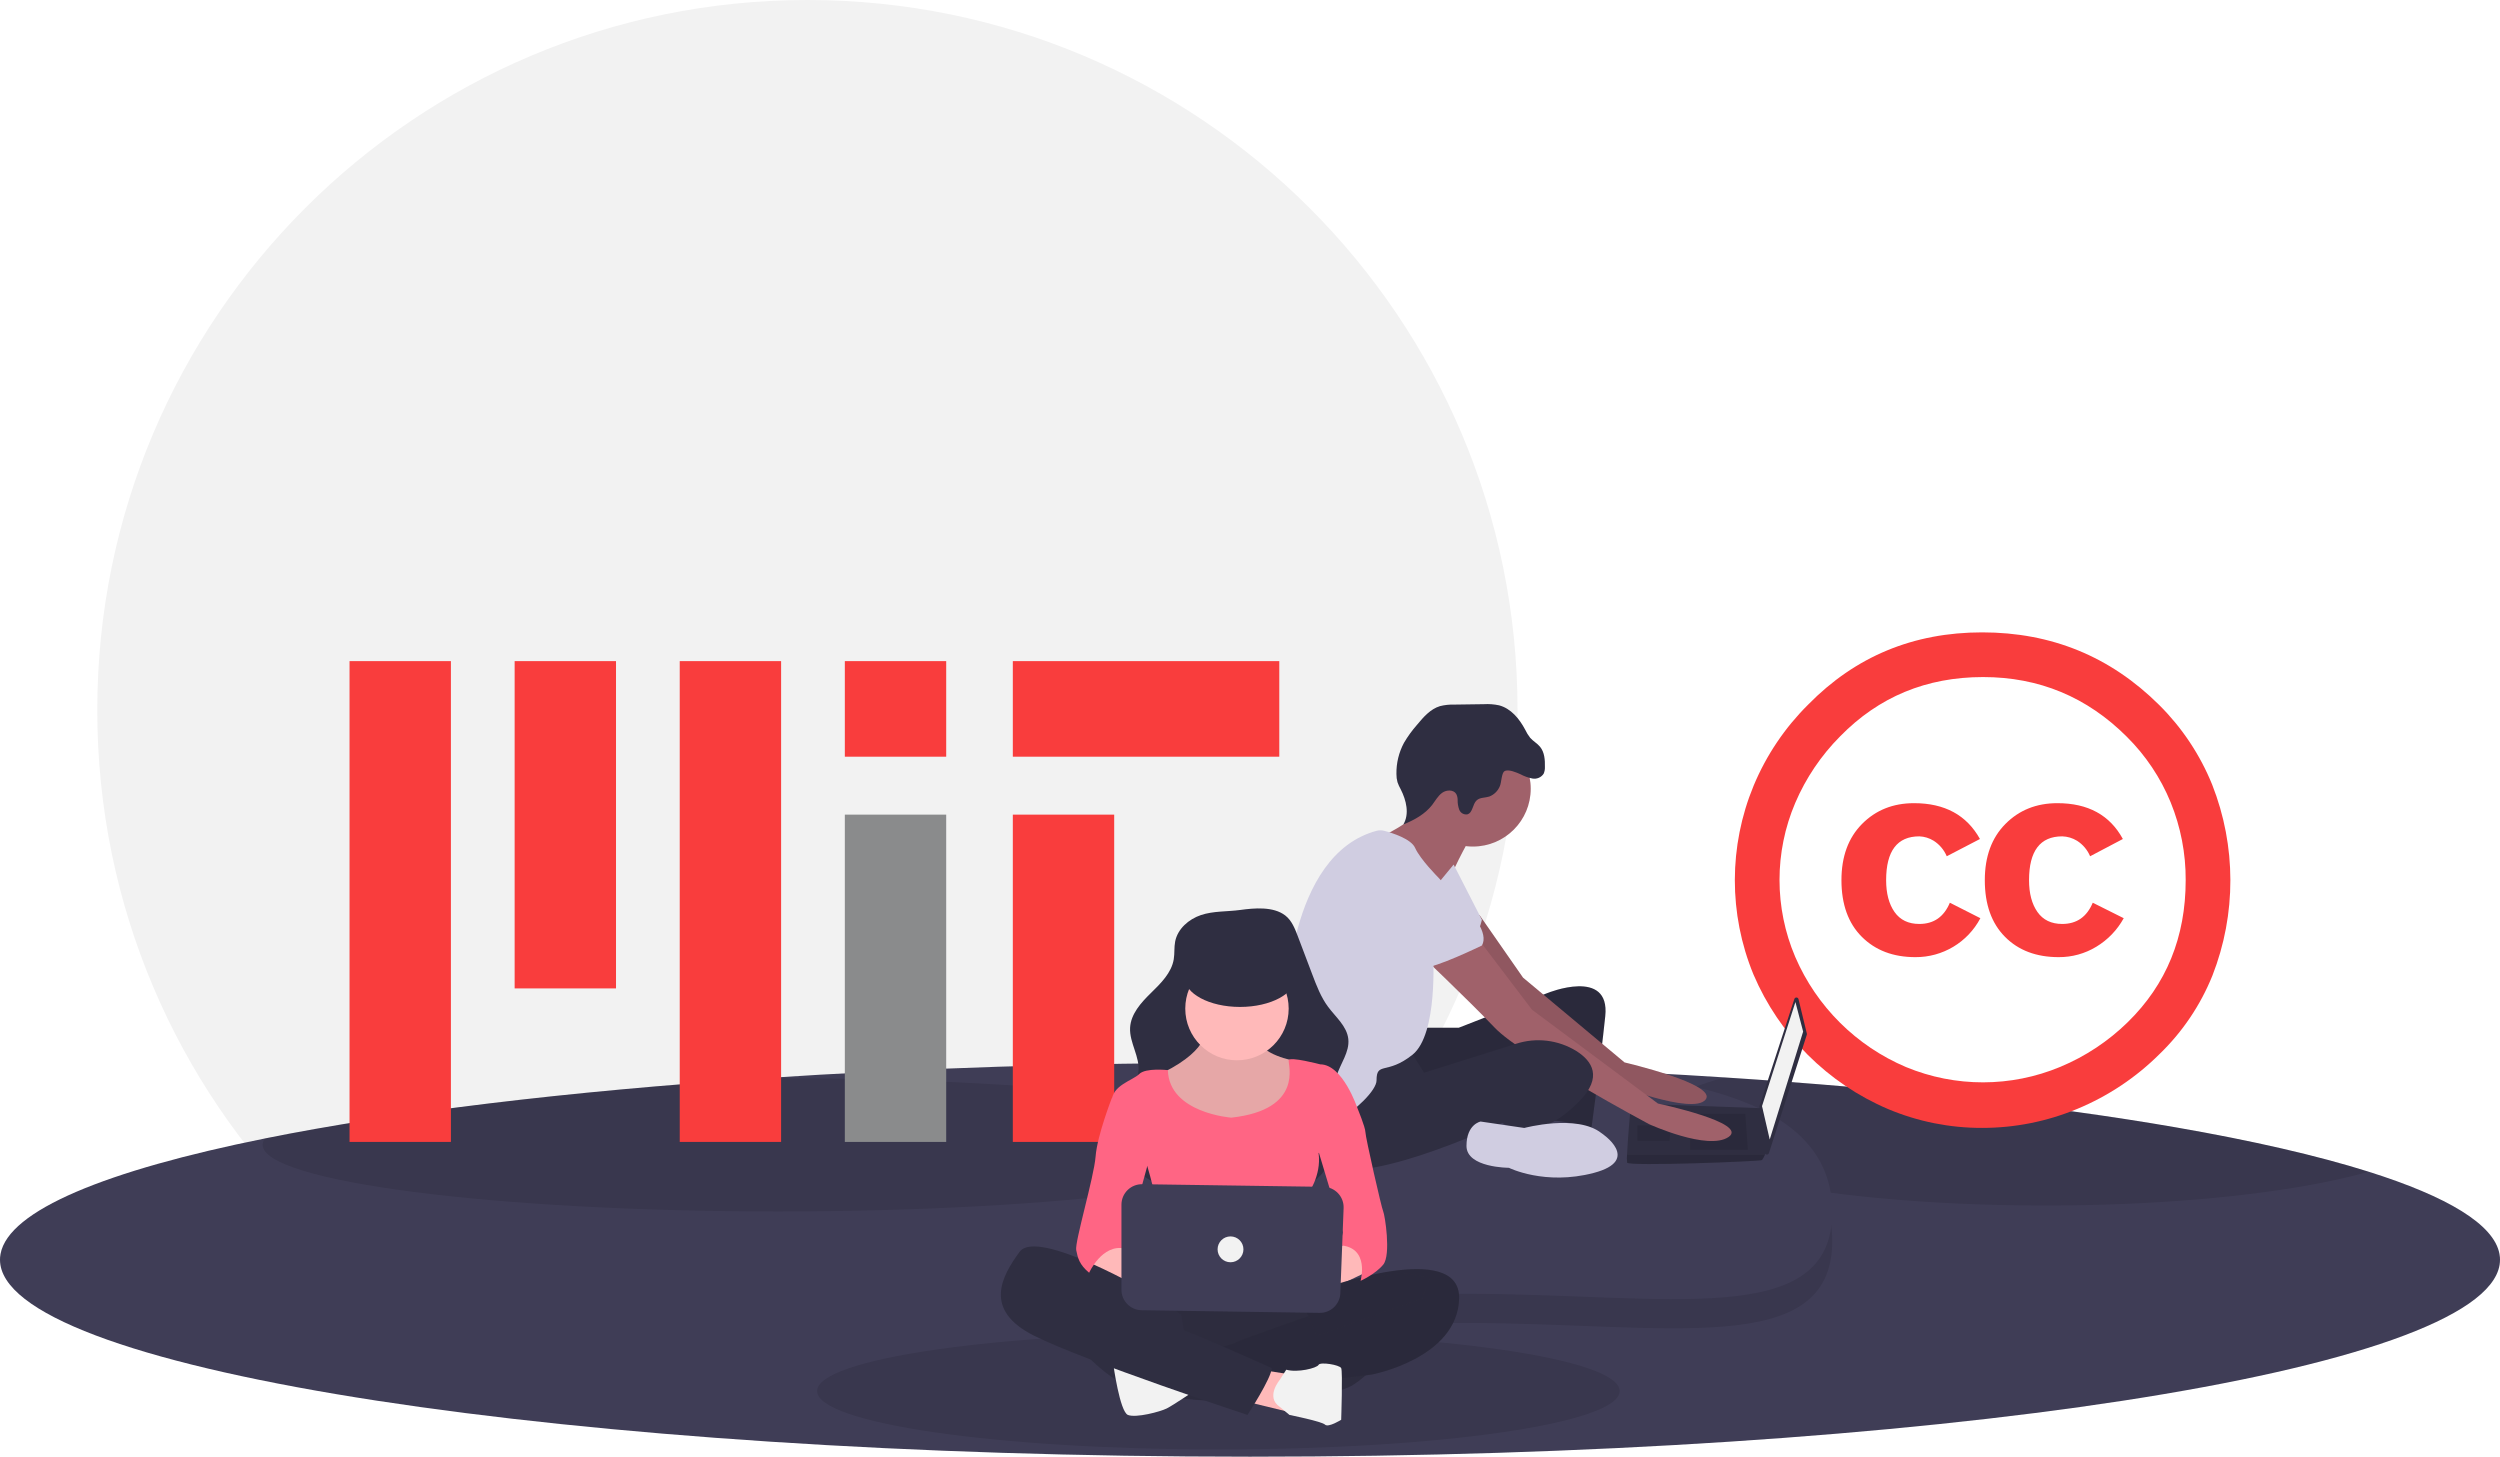
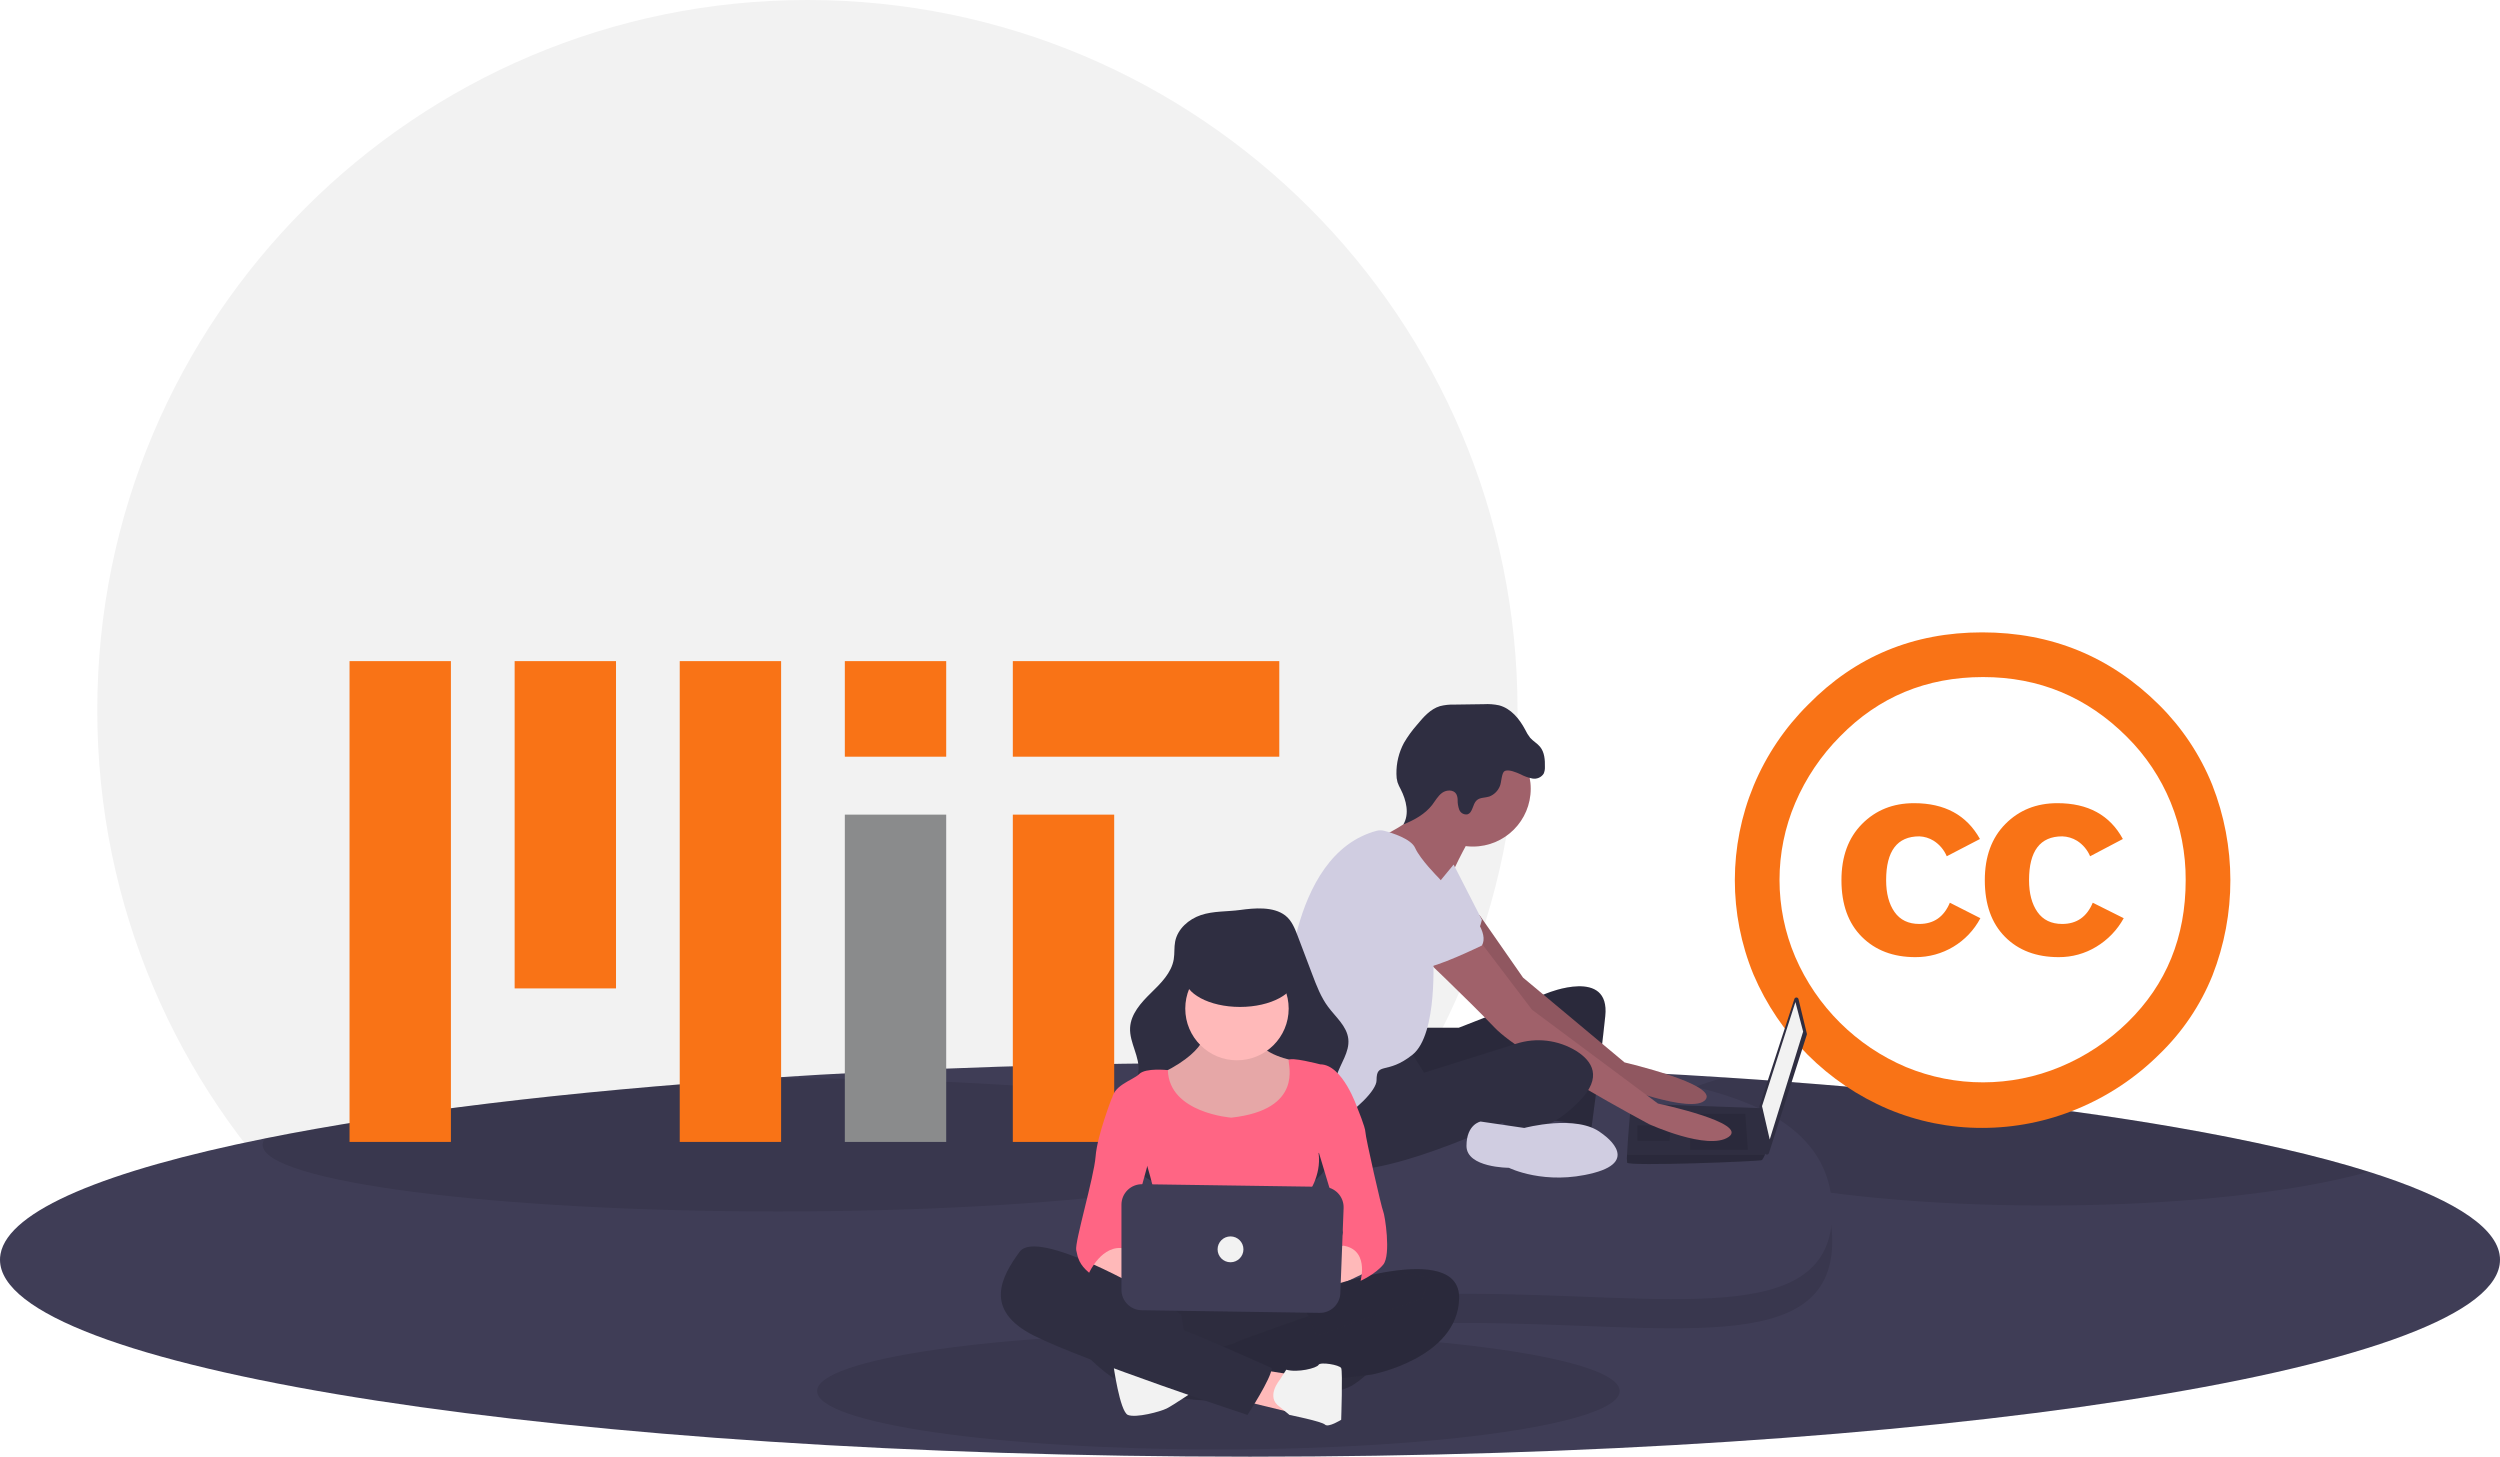
- <svg xmlns="http://www.w3.org/2000/svg" data-name="Layer 1" width="1028" height="598.997" viewBox="0 0 1028 598.997">
-   <circle cx="332.005" cy="292.004" r="292.004" fill="#f2f2f2" />
-   <path d="M1114,668.499a13.69,13.69,0,0,1-.17,2.12c-7.14,43.76-234.46,78.88-513.83,78.88s-506.69-35.12-513.83-78.88a13.675,13.675,0,0,1-.17-2.12c0-.2,0-.41.02-.61,0-.11.01-.21.01-.32a.489.489,0,0,0,.01-.12c.04-.45.1-.88.18-1.32,3.26-17.89,43.35-34.33,108.74-47.5,53.48-10.77,123.89-19.36,204.93-24.76,61.5-4.1,129.12-6.37,200.11-6.37,57.12,0,112.06,1.47,163.38,4.17h.02q16.11.855,31.74,1.87c71.33,4.62,134.63,11.69,185.63,20.54,31.37,5.45,58.1,11.58,79.19,18.22h.01c32.46,10.23,51.6,21.7,53.81,33.83.08.44.14.87.18,1.32a.487.487,0,0,0,.01.12c0,.11.01.21.01.32C1114,668.089,1114,668.299,1114,668.499Z" transform="translate(-86 -150.5013)" fill="#3f3d56" />
-   <ellipse cx="501" cy="571.997" rx="165" ry="24" opacity="0.1" />
-   <path d="M1059.96,632.299c-5.77,1.65-12.27,3.18-19.4,4.58-29.36,5.78-69.42,9.33-113.53,9.33-49.28,0-93.45-4.43-123.38-11.44-24.84-5.82-39.88-13.39-39.88-21.7,0-7.3,11.64-14.06,31.37-19.53,71.33,4.62,134.63,11.69,185.63,20.54C1012.14,619.529,1038.87,625.659,1059.96,632.299Z" transform="translate(-86 -150.5013)" opacity="0.1" />
-   <path d="M618,621.249c0,15.13-94.92,27.4-212,27.4s-212-12.27-212-27.4a4.372,4.372,0,0,1,.96-2.62c53.48-10.77,123.89-19.36,204.93-24.76q3.045-.015,6.11-.01C523.08,593.859,618,606.119,618,621.249Z" transform="translate(-86 -150.5013)" opacity="0.1" />
-   <rect x="416.472" y="334.975" width="41.685" height="134.584" fill="#f93d3d" />
-   <rect x="279.506" y="271.851" width="41.685" height="197.708" fill="#f93d3d" />
-   <rect x="143.73" y="271.851" width="41.685" height="197.708" fill="#f93d3d" />
-   <rect x="211.618" y="271.851" width="41.685" height="134.584" fill="#f93d3d" />
-   <rect x="347.393" y="271.851" width="41.685" height="39.303" fill="#f93d3d" />
-   <rect x="347.393" y="334.975" width="41.685" height="134.584" fill="#8a8b8c" />
-   <rect x="416.472" y="271.851" width="109.573" height="39.303" fill="#f93d3d" />
-   <path d="M901.062,410.53q42.748,0,72.774,29.839A97.983,97.983,0,0,1,995.668,473.208a107.346,107.346,0,0,1,.096,78.409,93.533,93.533,0,0,1-21.739,32.294,104.704,104.704,0,0,1-33.841,22.561,101.425,101.425,0,0,1-39.114,7.823,99.015,99.015,0,0,1-38.662-7.734A104.845,104.845,0,0,1,807.007,551.165a101.764,101.764,0,0,1,.089-77.594A102.307,102.307,0,0,1,829.565,440.185Q858.674,410.537,901.062,410.53Zm.369,18.377q-34.93,0-58.768,24.379A87.595,87.595,0,0,0,824.197,480.668a80.789,80.789,0,0,0,0,63.311,86.249,86.249,0,0,0,45.577,45.31,82.687,82.687,0,0,0,63.41-.089,87.995,87.995,0,0,0,27.741-18.374q23.831-23.287,23.828-58.405a83.659,83.659,0,0,0-6.186-32.02,81.465,81.465,0,0,0-18.002-26.929Q935.989,428.909,901.431,428.908Zm-1.277,66.591-13.649,7.097a14.006,14.006,0,0,0-5.365-6.368,12.087,12.087,0,0,0-5.916-1.818q-13.64,0-13.646,18.011,0,8.186,3.454,13.095,3.458,4.914,10.192,4.916,8.916,0,12.557-8.733l12.551,6.368a29.99,29.99,0,0,1-26.745,16.012q-13.644,0-22.016-8.37-8.367-8.367-8.367-23.284,0-14.557,8.46-23.105,8.458-8.549,21.38-8.552Q891.97,480.757,900.155,495.498Zm58.765,0-13.465,7.097a13.992,13.992,0,0,0-5.368-6.368,12.373,12.373,0,0,0-6.094-1.818q-13.644,0-13.649,18.011,0,8.186,3.458,13.095,3.453,4.914,10.192,4.916,8.907,0,12.548-8.733l12.735,6.368a31.277,31.277,0,0,1-11.274,11.736,29.398,29.398,0,0,1-15.464,4.276q-13.831,0-22.099-8.37-8.291-8.367-8.284-23.284,0-14.557,8.463-23.105,8.453-8.549,21.373-8.552Q950.912,480.757,958.919,495.498Z" transform="translate(-86 -150.5013)" fill="#f93d3d" />
-   <path d="M839.417,660.837c0,48.737-67.934,33.663-151.113,33.663s-150.104,15.075-150.104-33.663,67.925-59.337,151.104-59.337S839.417,612.099,839.417,660.837Z" transform="translate(-86 -150.5013)" opacity="0.1" />
-   <path d="M839.417,648.837c0,48.737-67.934,33.663-151.113,33.663s-150.104,15.075-150.104-33.663,67.925-59.337,151.104-59.337S839.417,600.099,839.417,648.837Z" transform="translate(-86 -150.5013)" fill="#3f3d56" />
-   <path d="M825.542,561.343l3.434,14.164a.885.885,0,0,1-.017.478l-15.575,48.673a.885.885,0,0,1-1.722-.17l-2.155-18.961a.885.885,0,0,1,.038-.374l14.297-43.876A.885.885,0,0,1,825.542,561.343Z" transform="translate(-86 -150.5013)" fill="#2f2e41" />
-   <polygon points="738.278 412.038 741.449 424.19 727.711 468.572 724.541 454.835 738.278 412.038" fill="#f2f2f2" />
-   <path d="M755.064,628.584c.528,1.585,54.949-.528,55.477-1.057a11.469,11.469,0,0,0,1.162-2.113c.497-1.057.951-2.113.951-2.113l-2.113-17.108L756.649,604.279s-1.347,14.498-1.622,21.134A15.853,15.853,0,0,0,755.064,628.584Z" transform="translate(-86 -150.5013)" fill="#2f2e41" />
-   <polygon points="717.673 458.005 718.729 472.799 694.953 472.799 694.953 458.005 717.673 458.005" opacity="0.1" />
-   <polygon points="687.028 462.76 687.17 462.732 686.5 469.1 673.291 469.1 673.291 462.76 687.028 462.76" opacity="0.1" />
-   <path d="M755.064,628.584c.528,1.585,54.949-.528,55.477-1.057a11.469,11.469,0,0,0,1.162-2.113H755.027A15.853,15.853,0,0,0,755.064,628.584Z" transform="translate(-86 -150.5013)" opacity="0.1" />
-   <path d="M671.055,573.106h14.794l36.457-14.266s25.889-10.567,23.776,9.51S740.27,615.375,740.27,615.375s-11.624-5.284-17.964-3.698-2.113-32.23-2.113-32.23-51.779,24.833-56.534,21.663-5.812-25.361-5.812-25.361Z" transform="translate(-86 -150.5013)" fill="#2f2e41" />
-   <path d="M671.055,573.106h14.794l36.457-14.266s25.889-10.567,23.776,9.51S740.27,615.375,740.27,615.375s-11.624-5.284-17.964-3.698-2.113-32.23-2.113-32.23-51.779,24.833-56.534,21.663-5.812-25.361-5.812-25.361Z" transform="translate(-86 -150.5013)" opacity="0.1" />
-   <path d="M694.363,526.777l17.904,25.723,41.74,34.871s38.57,8.982,33.286,15.322-37.513-6.34-37.513-6.34S701.7,561.483,700.115,558.841s-19.021-27.474-19.021-27.474Z" transform="translate(-86 -150.5013)" fill="#a0616a" />
-   <path d="M694.363,526.777l17.904,25.723,41.74,34.871s38.57,8.982,33.286,15.322-37.513-6.34-37.513-6.34S701.7,561.483,700.115,558.841s-19.021-27.474-19.021-27.474Z" transform="translate(-86 -150.5013)" opacity="0.1" />
-   <circle cx="605.661" cy="324.331" r="23.776" fill="#a0616a" />
-   <path d="M690.076,495.967s-7.925,13.737-9.51,21.134-23.776-14.794-23.776-14.794l-2.906-7.661s20.87-9.775,19.285-17.7S690.076,495.967,690.076,495.967Z" transform="translate(-86 -150.5013)" fill="#a0616a" />
-   <path d="M683.736,506.005l11.624,22.719s-2.642,11.095-6.869,12.152-22.191-13.737-22.191-13.737Z" transform="translate(-86 -150.5013)" fill="#d0cde1" />
-   <path d="M694.303,537.178l21.663,28.531,51.779,38.57s37.513,7.925,29.06,13.737-32.758-5.284-32.758-5.284-52.307-28.003-63.403-39.627-31.701-31.173-31.701-31.173Z" transform="translate(-86 -150.5013)" fill="#a0616a" />
-   <path d="M665.244,581.56l6.34,10.039,37.839-11.905a29.751,29.751,0,0,1,24.771,2.989c6.604,4.161,10.831,10.765,1.321,20.54-19.021,19.549-31.701,8.982-31.701,8.982s-63.931,30.116-74.498,15.322-11.095-22.191-11.095-22.191S658.903,579.975,665.244,581.56Z" transform="translate(-86 -150.5013)" fill="#2f2e41" />
-   <path d="M744.497,616.432s16.907,11.095-3.17,16.379-34.871-2.113-34.871-2.113-17.436,0-17.436-8.982,5.812-10.039,5.812-10.039l17.964,2.642S734.458,608.506,744.497,616.432Z" transform="translate(-86 -150.5013)" fill="#d0cde1" />
-   <path d="M711.166,468.851a17.728,17.728,0,0,0,4.982,1.785,4.548,4.548,0,0,0,4.595-1.969,6.181,6.181,0,0,0,.522-2.795c.064-2.901-.146-6.038-1.985-8.283-1.17-1.429-2.878-2.33-4.089-3.724a17.598,17.598,0,0,1-2.067-3.378c-2.356-4.424-5.843-8.676-10.69-9.951a23.183,23.183,0,0,0-6.24-.477l-12.206.172a21.251,21.251,0,0,0-5.872.632c-3.929,1.188-6.789,4.492-9.409,7.651a47.851,47.851,0,0,0-5.396,7.448,26.133,26.133,0,0,0-3.098,12.804,11.98,11.98,0,0,0,.439,3.388,18.801,18.801,0,0,0,1.332,2.925c2.289,4.496,3.648,10.112,1.07,14.449,4.478-1.829,8.909-4.228,11.863-8.058,1.321-1.714,2.358-3.72,4.119-4.977s4.631-1.367,5.761.479a5.163,5.163,0,0,1,.583,2.418,11.084,11.084,0,0,0,.668,4.081,3.058,3.058,0,0,0,3.322,1.896c2.3-.648,2.08-4.179,3.852-5.782,1.346-1.218,3.422-.985,5.15-1.538a7.643,7.643,0,0,0,4.387-4.321c.655-1.468.645-5.31,1.884-6.105C706.194,466.625,709.726,468.21,711.166,468.851Z" transform="translate(-86 -150.5013)" fill="#2f2e41" />
-   <path d="M651.996,492.139a6.271,6.271,0,0,1,3.264.008c3.392.911,10.995,3.321,12.625,6.989,2.113,4.755,9.51,12.152,9.51,12.152s10.039,10.039,7.925,16.907-10.039,14.794-10.039,14.794,2.113,32.758-8.454,41.212-14.794,2.642-14.794,10.567-32.758,32.758-39.098,17.436c0,0,3.17-28.531,2.113-38.57C614.008,563.741,615.533,502.011,651.996,492.139Z" transform="translate(-86 -150.5013)" fill="#d0cde1" />
-   <path d="M668.942,505.477s32.23,23.776,26.418,33.815c0,0-19.549,9.51-23.776,8.982s-20.606-19.021-24.833-20.606S640.411,497.552,668.942,505.477Z" transform="translate(-86 -150.5013)" fill="#d0cde1" />
-   <path d="M579.811,526.783c-5.013,1.693-9.554,5.652-10.58,10.843-.476,2.406-.184,4.907-.585,7.327-.929,5.612-5.334,9.897-9.396,13.878s-8.258,8.606-8.555,14.286c-.325,6.22,4.186,12.047,3.406,18.226-.907,7.179-8.489,11.831-10.364,18.82-1.252,4.667.282,9.694,2.805,13.815,4.809,7.852,13.028,13.183,21.781,16.041s18.075,3.459,27.282,3.556c11.211.117,23.383-.845,31.806-8.244a25.48,25.48,0,0,0,8.459-16.588c.8-8.571-2.777-17.426-.31-25.673,1.553-5.19,5.447-9.93,4.866-15.316-.568-5.266-5.168-8.999-8.323-13.253-2.946-3.972-4.734-8.663-6.486-13.288l-5.995-15.824c-1.178-3.111-2.473-6.382-5.099-8.424-4.917-3.822-12.822-3.071-18.572-2.283C590.619,525.412,584.94,525.051,579.811,526.783Z" transform="translate(-86 -150.5013)" fill="#2f2e41" />
-   <path d="M581.688,572.877s2.657,8.637-17.274,18.602,1.993,20.595,1.993,20.595l23.253,5.315s23.917-3.322,26.575-7.308,7.308-17.274,5.979-19.267a31.061,31.061,0,0,0-3.322-3.986s-15.945-2.657-15.281-9.966S581.688,572.877,581.688,572.877Z" transform="translate(-86 -150.5013)" fill="#ffb9b9" />
-   <path d="M581.688,572.877s2.657,8.637-17.274,18.602,1.993,20.595,1.993,20.595l23.253,5.315s23.917-3.322,26.575-7.308,7.308-17.274,5.979-19.267a31.061,31.061,0,0,0-3.322-3.986s-15.945-2.657-15.281-9.966S581.688,572.877,581.688,572.877Z" transform="translate(-86 -150.5013)" opacity="0.1" />
-   <circle cx="508.643" cy="414.736" r="21.26" fill="#ffb9b9" />
-   <path d="M592.318,610.082s-25.604-1.872-26.089-19.539c0,0-9.122-1.057-11.78,1.601s-11.294,4.651-11.294,11.294,14.616,26.575,14.616,26.575,7.972,26.575,4.651,31.225-3.986,16.609-3.986,16.609,33.218-2.657,38.533,0,26.575,2.657,27.904,0-1.329-35.876-1.329-35.876,5.979-7.972,4.651-17.274L644.139,606.096s-5.979-17.938-15.281-17.938c0,0-12.623-3.322-12.955-1.661S622.215,606.76,592.318,610.082Z" transform="translate(-86 -150.5013)" fill="#ff6584" />
-   <path d="M532.525,668.547s5.979,9.301,21.26,11.294,17.938-3.322,16.609-4.651-17.274-7.308-17.274-7.308l-9.301-7.308Z" transform="translate(-86 -150.5013)" fill="#ffb9b9" />
-   <path d="M641.481,660.574l-17.274,9.966s-22.589-1.329-13.952,5.315,24.582,3.986,24.582,3.986l15.281-7.308Z" transform="translate(-86 -150.5013)" fill="#ffb9b9" />
-   <path d="M555.113,677.848s-15.945,39.198,3.322,45.177,72.416,4.651,84.375-3.322,15.281-18.602,13.287-21.924-15.281-12.623-24.582-13.287S555.113,677.848,555.113,677.848Z" transform="translate(-86 -150.5013)" fill="#2f2e41" />
-   <path d="M555.113,677.848s-15.945,39.198,3.322,45.177,72.416,4.651,84.375-3.322,15.281-18.602,13.287-21.924-15.281-12.623-24.582-13.287S555.113,677.848,555.113,677.848Z" transform="translate(-86 -150.5013)" opacity="0.05" />
-   <path d="M630.378,680.283s56.281-20.373,55.617,4.208-35.876,31.225-35.876,31.225l-10.63,1.329-58.465,1.993s1.993-10.63-2.657-11.959c0,0,15.281-3.986,15.945-4.651s38.533-13.952,41.191-14.616,10.63-5.979,16.609-5.315c0,0,6.644-5.315,13.952-3.986l-20.595,1.329Z" transform="translate(-86 -150.5013)" fill="#2f2e41" />
-   <path d="M630.378,680.283s56.281-20.373,55.617,4.208-35.876,31.225-35.876,31.225l-10.63,1.329-58.465,1.993s1.993-10.63-2.657-11.959c0,0,15.281-3.986,15.945-4.651s38.533-13.952,41.191-14.616,10.63-5.979,16.609-5.315c0,0,6.644-5.315,13.952-3.986l-20.595,1.329Z" transform="translate(-86 -150.5013)" opacity="0.1" />
-   <polygon points="534.434 533.081 541.53 549.271 584.714 533.99 588.036 525.354 576.741 523.36 554.035 527.347 544.187 530.004 534.434 533.081" fill="#2f2e41" />
-   <polygon points="534.434 533.081 541.53 549.271 584.714 533.99 588.036 525.354 576.741 523.36 554.035 527.347 544.187 530.004 534.434 533.081" opacity="0.1" />
-   <path d="M528.538,703.094s12.623,15.945,27.239,19.931,22.589-1.329,22.589-1.329L573.716,703.094l-1.993-11.959L563.086,685.156l-17.274-7.972-20.595-6.644s-8.637-1.329-8.637,0,7.972,21.26,7.972,21.26Z" transform="translate(-86 -150.5013)" fill="#2f2e41" />
-   <path d="M543.819,711.731s2.657,19.267,5.979,20.595,13.287-1.329,15.945-2.657,11.691-7.459,11.691-7.459S545.812,710.402,543.819,711.731Z" transform="translate(-86 -150.5013)" fill="#f2f2f2" />
-   <polygon points="518.277 563.223 530.9 565.216 529.571 580.496 511.964 576.22 518.277 563.223" fill="#ffb9b9" />
-   <path d="M612.186,717.977s-5.916,7.042.063,11.028l3.986,3.322s13.287,2.657,14.616,3.986,6.644-1.993,6.644-1.993.664-19.931,0-21.26-8.637-2.657-9.301-1.329-8.637,3.322-13.287,1.993Z" transform="translate(-86 -150.5013)" fill="#f2f2f2" />
-   <path d="M559.099,682.499s-46.506-27.239-53.814-17.274-15.281,23.917,5.979,34.547,87.697,32.554,87.697,32.554,9.966-15.281,9.966-19.267c0,0-35.212-15.945-41.191-17.274s-29.897-16.609-33.219-17.938-7.972-5.315-7.972-5.315Z" transform="translate(-86 -150.5013)" fill="#2f2e41" />
-   <path d="M545.812,600.117l-2.657,1.993s-5.979,15.281-6.644,23.917-8.637,35.212-7.972,38.533,1.329,5.979,5.315,9.301c0,0,5.315-11.959,14.616-9.966l11.294-41.191Z" transform="translate(-86 -150.5013)" fill="#ff6584" />
-   <path d="M638.824,600.117l5.315,5.979s3.322,7.972,3.322,9.966,6.644,31.225,7.308,32.554,3.322,17.938,0,21.924-9.301,6.644-9.301,6.644,3.986-13.952-8.637-14.616l1.329-5.315-11.959-39.862Z" transform="translate(-86 -150.5013)" fill="#ff6584" />
-   <path d="M547.141,645.858v34.995a8.413,8.413,0,0,0,8.289,8.413l73.185,1.084a8.413,8.413,0,0,0,8.532-8.089l1.346-34.999a8.413,8.413,0,0,0-8.285-8.736l-74.531-1.08A8.413,8.413,0,0,0,547.141,645.858Z" transform="translate(-86 -150.5013)" fill="#3f3d56" />
-   <ellipse cx="509.89" cy="401.732" rx="22.884" ry="12.322" fill="#2f2e41" />
-   <circle cx="505.986" cy="513.727" r="5.315" fill="#f2f2f2" />
+ <svg xmlns="http://www.w3.org/2000/svg" data-name="Layer 1" width="1028" height="598.997" viewBox="0 0 1028 598.997" version="1.1" id="svg43">
+   <defs id="defs43" />
+   <circle cx="332.005" cy="292.004" r="292.004" fill="#f2f2f2" id="circle1" />
+   <path d="M1114,668.499a13.69,13.69,0,0,1-.17,2.12c-7.14,43.76-234.46,78.88-513.83,78.88s-506.69-35.12-513.83-78.88a13.675,13.675,0,0,1-.17-2.12c0-.2,0-.41.02-.61,0-.11.01-.21.01-.32a.489.489,0,0,0,.01-.12c.04-.45.1-.88.18-1.32,3.26-17.89,43.35-34.33,108.74-47.5,53.48-10.77,123.89-19.36,204.93-24.76,61.5-4.1,129.12-6.37,200.11-6.37,57.12,0,112.06,1.47,163.38,4.17h.02q16.11.855,31.74,1.87c71.33,4.62,134.63,11.69,185.63,20.54,31.37,5.45,58.1,11.58,79.19,18.22h.01c32.46,10.23,51.6,21.7,53.81,33.83.08.44.14.87.18,1.32a.487.487,0,0,0,.01.12c0,.11.01.21.01.32C1114,668.089,1114,668.299,1114,668.499Z" transform="translate(-86 -150.5013)" fill="#3f3d56" id="path1" />
+   <ellipse cx="501" cy="571.997" rx="165" ry="24" opacity="0.1" id="ellipse1" />
+   <path d="M1059.96,632.299c-5.77,1.65-12.27,3.18-19.4,4.58-29.36,5.78-69.42,9.33-113.53,9.33-49.28,0-93.45-4.43-123.38-11.44-24.84-5.82-39.88-13.39-39.88-21.7,0-7.3,11.64-14.06,31.37-19.53,71.33,4.62,134.63,11.69,185.63,20.54C1012.14,619.529,1038.87,625.659,1059.96,632.299Z" transform="translate(-86 -150.5013)" opacity="0.1" id="path2" />
+   <path d="M618,621.249c0,15.13-94.92,27.4-212,27.4s-212-12.27-212-27.4a4.372,4.372,0,0,1,.96-2.62c53.48-10.77,123.89-19.36,204.93-24.76q3.045-.015,6.11-.01C523.08,593.859,618,606.119,618,621.249Z" transform="translate(-86 -150.5013)" opacity="0.1" id="path3" />
+   <rect x="416.472" y="334.975" width="41.685" height="134.584" fill="#f93d3d" id="rect3" style="fill:#f97316;fill-opacity:1" />
+   <rect x="279.506" y="271.851" width="41.685" height="197.708" fill="#f93d3d" id="rect4" style="fill:#f97316;fill-opacity:1" />
+   <rect x="143.73" y="271.851" width="41.685" height="197.708" fill="#f93d3d" id="rect5" style="fill:#f97316;fill-opacity:1" />
+   <rect x="211.618" y="271.851" width="41.685" height="134.584" fill="#f93d3d" id="rect6" style="fill:#f97316;fill-opacity:1" />
+   <rect x="347.393" y="271.851" width="41.685" height="39.303" fill="#f93d3d" id="rect7" style="fill:#f97316;fill-opacity:1" />
+   <rect x="347.393" y="334.975" width="41.685" height="134.584" fill="#8a8b8c" id="rect8" />
+   <rect x="416.472" y="271.851" width="109.573" height="39.303" fill="#f93d3d" id="rect9" style="fill:#f97316;fill-opacity:1" />
+   <path d="M901.062,410.53q42.748,0,72.774,29.839A97.983,97.983,0,0,1,995.668,473.208a107.346,107.346,0,0,1,.096,78.409,93.533,93.533,0,0,1-21.739,32.294,104.704,104.704,0,0,1-33.841,22.561,101.425,101.425,0,0,1-39.114,7.823,99.015,99.015,0,0,1-38.662-7.734A104.845,104.845,0,0,1,807.007,551.165a101.764,101.764,0,0,1,.089-77.594A102.307,102.307,0,0,1,829.565,440.185Q858.674,410.537,901.062,410.53Zm.369,18.377q-34.93,0-58.768,24.379A87.595,87.595,0,0,0,824.197,480.668a80.789,80.789,0,0,0,0,63.311,86.249,86.249,0,0,0,45.577,45.31,82.687,82.687,0,0,0,63.41-.089,87.995,87.995,0,0,0,27.741-18.374q23.831-23.287,23.828-58.405a83.659,83.659,0,0,0-6.186-32.02,81.465,81.465,0,0,0-18.002-26.929Q935.989,428.909,901.431,428.908Zm-1.277,66.591-13.649,7.097a14.006,14.006,0,0,0-5.365-6.368,12.087,12.087,0,0,0-5.916-1.818q-13.64,0-13.646,18.011,0,8.186,3.454,13.095,3.458,4.914,10.192,4.916,8.916,0,12.557-8.733l12.551,6.368a29.99,29.99,0,0,1-26.745,16.012q-13.644,0-22.016-8.37-8.367-8.367-8.367-23.284,0-14.557,8.46-23.105,8.458-8.549,21.38-8.552Q891.97,480.757,900.155,495.498Zm58.765,0-13.465,7.097a13.992,13.992,0,0,0-5.368-6.368,12.373,12.373,0,0,0-6.094-1.818q-13.644,0-13.649,18.011,0,8.186,3.458,13.095,3.453,4.914,10.192,4.916,8.907,0,12.548-8.733l12.735,6.368a31.277,31.277,0,0,1-11.274,11.736,29.398,29.398,0,0,1-15.464,4.276q-13.831,0-22.099-8.37-8.291-8.367-8.284-23.284,0-14.557,8.463-23.105,8.453-8.549,21.373-8.552Q950.912,480.757,958.919,495.498Z" transform="translate(-86 -150.5013)" fill="#f93d3d" id="path9" style="fill:#f97316;fill-opacity:1" />
+   <path d="M839.417,660.837c0,48.737-67.934,33.663-151.113,33.663s-150.104,15.075-150.104-33.663,67.925-59.337,151.104-59.337S839.417,612.099,839.417,660.837Z" transform="translate(-86 -150.5013)" opacity="0.1" id="path10" />
+   <path d="M839.417,648.837c0,48.737-67.934,33.663-151.113,33.663s-150.104,15.075-150.104-33.663,67.925-59.337,151.104-59.337S839.417,600.099,839.417,648.837Z" transform="translate(-86 -150.5013)" fill="#3f3d56" id="path11" />
+   <path d="M825.542,561.343l3.434,14.164a.885.885,0,0,1-.017.478l-15.575,48.673a.885.885,0,0,1-1.722-.17l-2.155-18.961a.885.885,0,0,1,.038-.374l14.297-43.876A.885.885,0,0,1,825.542,561.343Z" transform="translate(-86 -150.5013)" fill="#2f2e41" id="path12" />
+   <polygon points="738.278 412.038 741.449 424.19 727.711 468.572 724.541 454.835 738.278 412.038" fill="#f2f2f2" id="polygon12" />
+   <path d="M755.064,628.584c.528,1.585,54.949-.528,55.477-1.057a11.469,11.469,0,0,0,1.162-2.113c.497-1.057.951-2.113.951-2.113l-2.113-17.108L756.649,604.279s-1.347,14.498-1.622,21.134A15.853,15.853,0,0,0,755.064,628.584Z" transform="translate(-86 -150.5013)" fill="#2f2e41" id="path13" />
+   <polygon points="717.673 458.005 718.729 472.799 694.953 472.799 694.953 458.005 717.673 458.005" opacity="0.1" id="polygon13" />
+   <polygon points="687.028 462.76 687.17 462.732 686.5 469.1 673.291 469.1 673.291 462.76 687.028 462.76" opacity="0.1" id="polygon14" />
+   <path d="M755.064,628.584c.528,1.585,54.949-.528,55.477-1.057a11.469,11.469,0,0,0,1.162-2.113H755.027A15.853,15.853,0,0,0,755.064,628.584Z" transform="translate(-86 -150.5013)" opacity="0.1" id="path14" />
+   <path d="M671.055,573.106h14.794l36.457-14.266s25.889-10.567,23.776,9.51S740.27,615.375,740.27,615.375s-11.624-5.284-17.964-3.698-2.113-32.23-2.113-32.23-51.779,24.833-56.534,21.663-5.812-25.361-5.812-25.361Z" transform="translate(-86 -150.5013)" fill="#2f2e41" id="path15" />
+   <path d="M671.055,573.106h14.794l36.457-14.266s25.889-10.567,23.776,9.51S740.27,615.375,740.27,615.375s-11.624-5.284-17.964-3.698-2.113-32.23-2.113-32.23-51.779,24.833-56.534,21.663-5.812-25.361-5.812-25.361Z" transform="translate(-86 -150.5013)" opacity="0.1" id="path16" />
+   <path d="M694.363,526.777l17.904,25.723,41.74,34.871s38.57,8.982,33.286,15.322-37.513-6.34-37.513-6.34S701.7,561.483,700.115,558.841s-19.021-27.474-19.021-27.474Z" transform="translate(-86 -150.5013)" fill="#a0616a" id="path17" />
+   <path d="M694.363,526.777l17.904,25.723,41.74,34.871s38.57,8.982,33.286,15.322-37.513-6.34-37.513-6.34S701.7,561.483,700.115,558.841s-19.021-27.474-19.021-27.474Z" transform="translate(-86 -150.5013)" opacity="0.1" id="path18" />
+   <circle cx="605.661" cy="324.331" r="23.776" fill="#a0616a" id="circle18" />
+   <path d="M690.076,495.967s-7.925,13.737-9.51,21.134-23.776-14.794-23.776-14.794l-2.906-7.661s20.87-9.775,19.285-17.7S690.076,495.967,690.076,495.967Z" transform="translate(-86 -150.5013)" fill="#a0616a" id="path19" />
+   <path d="M683.736,506.005l11.624,22.719s-2.642,11.095-6.869,12.152-22.191-13.737-22.191-13.737Z" transform="translate(-86 -150.5013)" fill="#d0cde1" id="path20" />
+   <path d="M694.303,537.178l21.663,28.531,51.779,38.57s37.513,7.925,29.06,13.737-32.758-5.284-32.758-5.284-52.307-28.003-63.403-39.627-31.701-31.173-31.701-31.173Z" transform="translate(-86 -150.5013)" fill="#a0616a" id="path21" />
+   <path d="M665.244,581.56l6.34,10.039,37.839-11.905a29.751,29.751,0,0,1,24.771,2.989c6.604,4.161,10.831,10.765,1.321,20.54-19.021,19.549-31.701,8.982-31.701,8.982s-63.931,30.116-74.498,15.322-11.095-22.191-11.095-22.191S658.903,579.975,665.244,581.56Z" transform="translate(-86 -150.5013)" fill="#2f2e41" id="path22" />
+   <path d="M744.497,616.432s16.907,11.095-3.17,16.379-34.871-2.113-34.871-2.113-17.436,0-17.436-8.982,5.812-10.039,5.812-10.039l17.964,2.642S734.458,608.506,744.497,616.432Z" transform="translate(-86 -150.5013)" fill="#d0cde1" id="path23" />
+   <path d="M711.166,468.851a17.728,17.728,0,0,0,4.982,1.785,4.548,4.548,0,0,0,4.595-1.969,6.181,6.181,0,0,0,.522-2.795c.064-2.901-.146-6.038-1.985-8.283-1.17-1.429-2.878-2.33-4.089-3.724a17.598,17.598,0,0,1-2.067-3.378c-2.356-4.424-5.843-8.676-10.69-9.951a23.183,23.183,0,0,0-6.24-.477l-12.206.172a21.251,21.251,0,0,0-5.872.632c-3.929,1.188-6.789,4.492-9.409,7.651a47.851,47.851,0,0,0-5.396,7.448,26.133,26.133,0,0,0-3.098,12.804,11.98,11.98,0,0,0,.439,3.388,18.801,18.801,0,0,0,1.332,2.925c2.289,4.496,3.648,10.112,1.07,14.449,4.478-1.829,8.909-4.228,11.863-8.058,1.321-1.714,2.358-3.72,4.119-4.977s4.631-1.367,5.761.479a5.163,5.163,0,0,1,.583,2.418,11.084,11.084,0,0,0,.668,4.081,3.058,3.058,0,0,0,3.322,1.896c2.3-.648,2.08-4.179,3.852-5.782,1.346-1.218,3.422-.985,5.15-1.538a7.643,7.643,0,0,0,4.387-4.321c.655-1.468.645-5.31,1.884-6.105C706.194,466.625,709.726,468.21,711.166,468.851Z" transform="translate(-86 -150.5013)" fill="#2f2e41" id="path24" />
+   <path d="M651.996,492.139a6.271,6.271,0,0,1,3.264.008c3.392.911,10.995,3.321,12.625,6.989,2.113,4.755,9.51,12.152,9.51,12.152s10.039,10.039,7.925,16.907-10.039,14.794-10.039,14.794,2.113,32.758-8.454,41.212-14.794,2.642-14.794,10.567-32.758,32.758-39.098,17.436c0,0,3.17-28.531,2.113-38.57C614.008,563.741,615.533,502.011,651.996,492.139Z" transform="translate(-86 -150.5013)" fill="#d0cde1" id="path25" />
+   <path d="M668.942,505.477s32.23,23.776,26.418,33.815c0,0-19.549,9.51-23.776,8.982s-20.606-19.021-24.833-20.606S640.411,497.552,668.942,505.477Z" transform="translate(-86 -150.5013)" fill="#d0cde1" id="path26" />
+   <path d="M579.811,526.783c-5.013,1.693-9.554,5.652-10.58,10.843-.476,2.406-.184,4.907-.585,7.327-.929,5.612-5.334,9.897-9.396,13.878s-8.258,8.606-8.555,14.286c-.325,6.22,4.186,12.047,3.406,18.226-.907,7.179-8.489,11.831-10.364,18.82-1.252,4.667.282,9.694,2.805,13.815,4.809,7.852,13.028,13.183,21.781,16.041s18.075,3.459,27.282,3.556c11.211.117,23.383-.845,31.806-8.244a25.48,25.48,0,0,0,8.459-16.588c.8-8.571-2.777-17.426-.31-25.673,1.553-5.19,5.447-9.93,4.866-15.316-.568-5.266-5.168-8.999-8.323-13.253-2.946-3.972-4.734-8.663-6.486-13.288l-5.995-15.824c-1.178-3.111-2.473-6.382-5.099-8.424-4.917-3.822-12.822-3.071-18.572-2.283C590.619,525.412,584.94,525.051,579.811,526.783Z" transform="translate(-86 -150.5013)" fill="#2f2e41" id="path27" />
+   <path d="M581.688,572.877s2.657,8.637-17.274,18.602,1.993,20.595,1.993,20.595l23.253,5.315s23.917-3.322,26.575-7.308,7.308-17.274,5.979-19.267a31.061,31.061,0,0,0-3.322-3.986s-15.945-2.657-15.281-9.966S581.688,572.877,581.688,572.877Z" transform="translate(-86 -150.5013)" fill="#ffb9b9" id="path28" />
+   <path d="M581.688,572.877s2.657,8.637-17.274,18.602,1.993,20.595,1.993,20.595l23.253,5.315s23.917-3.322,26.575-7.308,7.308-17.274,5.979-19.267a31.061,31.061,0,0,0-3.322-3.986s-15.945-2.657-15.281-9.966S581.688,572.877,581.688,572.877Z" transform="translate(-86 -150.5013)" opacity="0.1" id="path29" />
+   <circle cx="508.643" cy="414.736" r="21.26" fill="#ffb9b9" id="circle29" />
+   <path d="M592.318,610.082s-25.604-1.872-26.089-19.539c0,0-9.122-1.057-11.78,1.601s-11.294,4.651-11.294,11.294,14.616,26.575,14.616,26.575,7.972,26.575,4.651,31.225-3.986,16.609-3.986,16.609,33.218-2.657,38.533,0,26.575,2.657,27.904,0-1.329-35.876-1.329-35.876,5.979-7.972,4.651-17.274L644.139,606.096s-5.979-17.938-15.281-17.938c0,0-12.623-3.322-12.955-1.661S622.215,606.76,592.318,610.082Z" transform="translate(-86 -150.5013)" fill="#ff6584" id="path30" />
+   <path d="M532.525,668.547s5.979,9.301,21.26,11.294,17.938-3.322,16.609-4.651-17.274-7.308-17.274-7.308l-9.301-7.308Z" transform="translate(-86 -150.5013)" fill="#ffb9b9" id="path31" />
+   <path d="M641.481,660.574l-17.274,9.966s-22.589-1.329-13.952,5.315,24.582,3.986,24.582,3.986l15.281-7.308Z" transform="translate(-86 -150.5013)" fill="#ffb9b9" id="path32" />
+   <path d="M555.113,677.848s-15.945,39.198,3.322,45.177,72.416,4.651,84.375-3.322,15.281-18.602,13.287-21.924-15.281-12.623-24.582-13.287S555.113,677.848,555.113,677.848Z" transform="translate(-86 -150.5013)" fill="#2f2e41" id="path33" />
+   <path d="M555.113,677.848s-15.945,39.198,3.322,45.177,72.416,4.651,84.375-3.322,15.281-18.602,13.287-21.924-15.281-12.623-24.582-13.287S555.113,677.848,555.113,677.848Z" transform="translate(-86 -150.5013)" opacity="0.05" id="path34" />
+   <path d="M630.378,680.283s56.281-20.373,55.617,4.208-35.876,31.225-35.876,31.225l-10.63,1.329-58.465,1.993s1.993-10.63-2.657-11.959c0,0,15.281-3.986,15.945-4.651s38.533-13.952,41.191-14.616,10.63-5.979,16.609-5.315c0,0,6.644-5.315,13.952-3.986l-20.595,1.329Z" transform="translate(-86 -150.5013)" fill="#2f2e41" id="path35" />
+   <path d="M630.378,680.283s56.281-20.373,55.617,4.208-35.876,31.225-35.876,31.225l-10.63,1.329-58.465,1.993s1.993-10.63-2.657-11.959c0,0,15.281-3.986,15.945-4.651s38.533-13.952,41.191-14.616,10.63-5.979,16.609-5.315c0,0,6.644-5.315,13.952-3.986l-20.595,1.329Z" transform="translate(-86 -150.5013)" opacity="0.1" id="path36" />
+   <polygon points="534.434 533.081 541.53 549.271 584.714 533.99 588.036 525.354 576.741 523.36 554.035 527.347 544.187 530.004 534.434 533.081" fill="#2f2e41" id="polygon36" />
+   <polygon points="534.434 533.081 541.53 549.271 584.714 533.99 588.036 525.354 576.741 523.36 554.035 527.347 544.187 530.004 534.434 533.081" opacity="0.1" id="polygon37" />
+   <path d="M528.538,703.094s12.623,15.945,27.239,19.931,22.589-1.329,22.589-1.329L573.716,703.094l-1.993-11.959L563.086,685.156l-17.274-7.972-20.595-6.644s-8.637-1.329-8.637,0,7.972,21.26,7.972,21.26Z" transform="translate(-86 -150.5013)" fill="#2f2e41" id="path37" />
+   <path d="M543.819,711.731s2.657,19.267,5.979,20.595,13.287-1.329,15.945-2.657,11.691-7.459,11.691-7.459S545.812,710.402,543.819,711.731Z" transform="translate(-86 -150.5013)" fill="#f2f2f2" id="path38" />
+   <polygon points="518.277 563.223 530.9 565.216 529.571 580.496 511.964 576.22 518.277 563.223" fill="#ffb9b9" id="polygon38" />
+   <path d="M612.186,717.977s-5.916,7.042.063,11.028l3.986,3.322s13.287,2.657,14.616,3.986,6.644-1.993,6.644-1.993.664-19.931,0-21.26-8.637-2.657-9.301-1.329-8.637,3.322-13.287,1.993Z" transform="translate(-86 -150.5013)" fill="#f2f2f2" id="path39" />
+   <path d="M559.099,682.499s-46.506-27.239-53.814-17.274-15.281,23.917,5.979,34.547,87.697,32.554,87.697,32.554,9.966-15.281,9.966-19.267c0,0-35.212-15.945-41.191-17.274s-29.897-16.609-33.219-17.938-7.972-5.315-7.972-5.315Z" transform="translate(-86 -150.5013)" fill="#2f2e41" id="path40" />
+   <path d="M545.812,600.117l-2.657,1.993s-5.979,15.281-6.644,23.917-8.637,35.212-7.972,38.533,1.329,5.979,5.315,9.301c0,0,5.315-11.959,14.616-9.966l11.294-41.191Z" transform="translate(-86 -150.5013)" fill="#ff6584" id="path41" />
+   <path d="M638.824,600.117l5.315,5.979s3.322,7.972,3.322,9.966,6.644,31.225,7.308,32.554,3.322,17.938,0,21.924-9.301,6.644-9.301,6.644,3.986-13.952-8.637-14.616l1.329-5.315-11.959-39.862Z" transform="translate(-86 -150.5013)" fill="#ff6584" id="path42" />
+   <path d="M547.141,645.858v34.995a8.413,8.413,0,0,0,8.289,8.413l73.185,1.084a8.413,8.413,0,0,0,8.532-8.089l1.346-34.999a8.413,8.413,0,0,0-8.285-8.736l-74.531-1.08A8.413,8.413,0,0,0,547.141,645.858Z" transform="translate(-86 -150.5013)" fill="#3f3d56" id="path43" />
+   <ellipse cx="509.89" cy="401.732" rx="22.884" ry="12.322" fill="#2f2e41" id="ellipse43" />
+   <circle cx="505.986" cy="513.727" r="5.315" fill="#f2f2f2" id="circle43" />
</svg>
